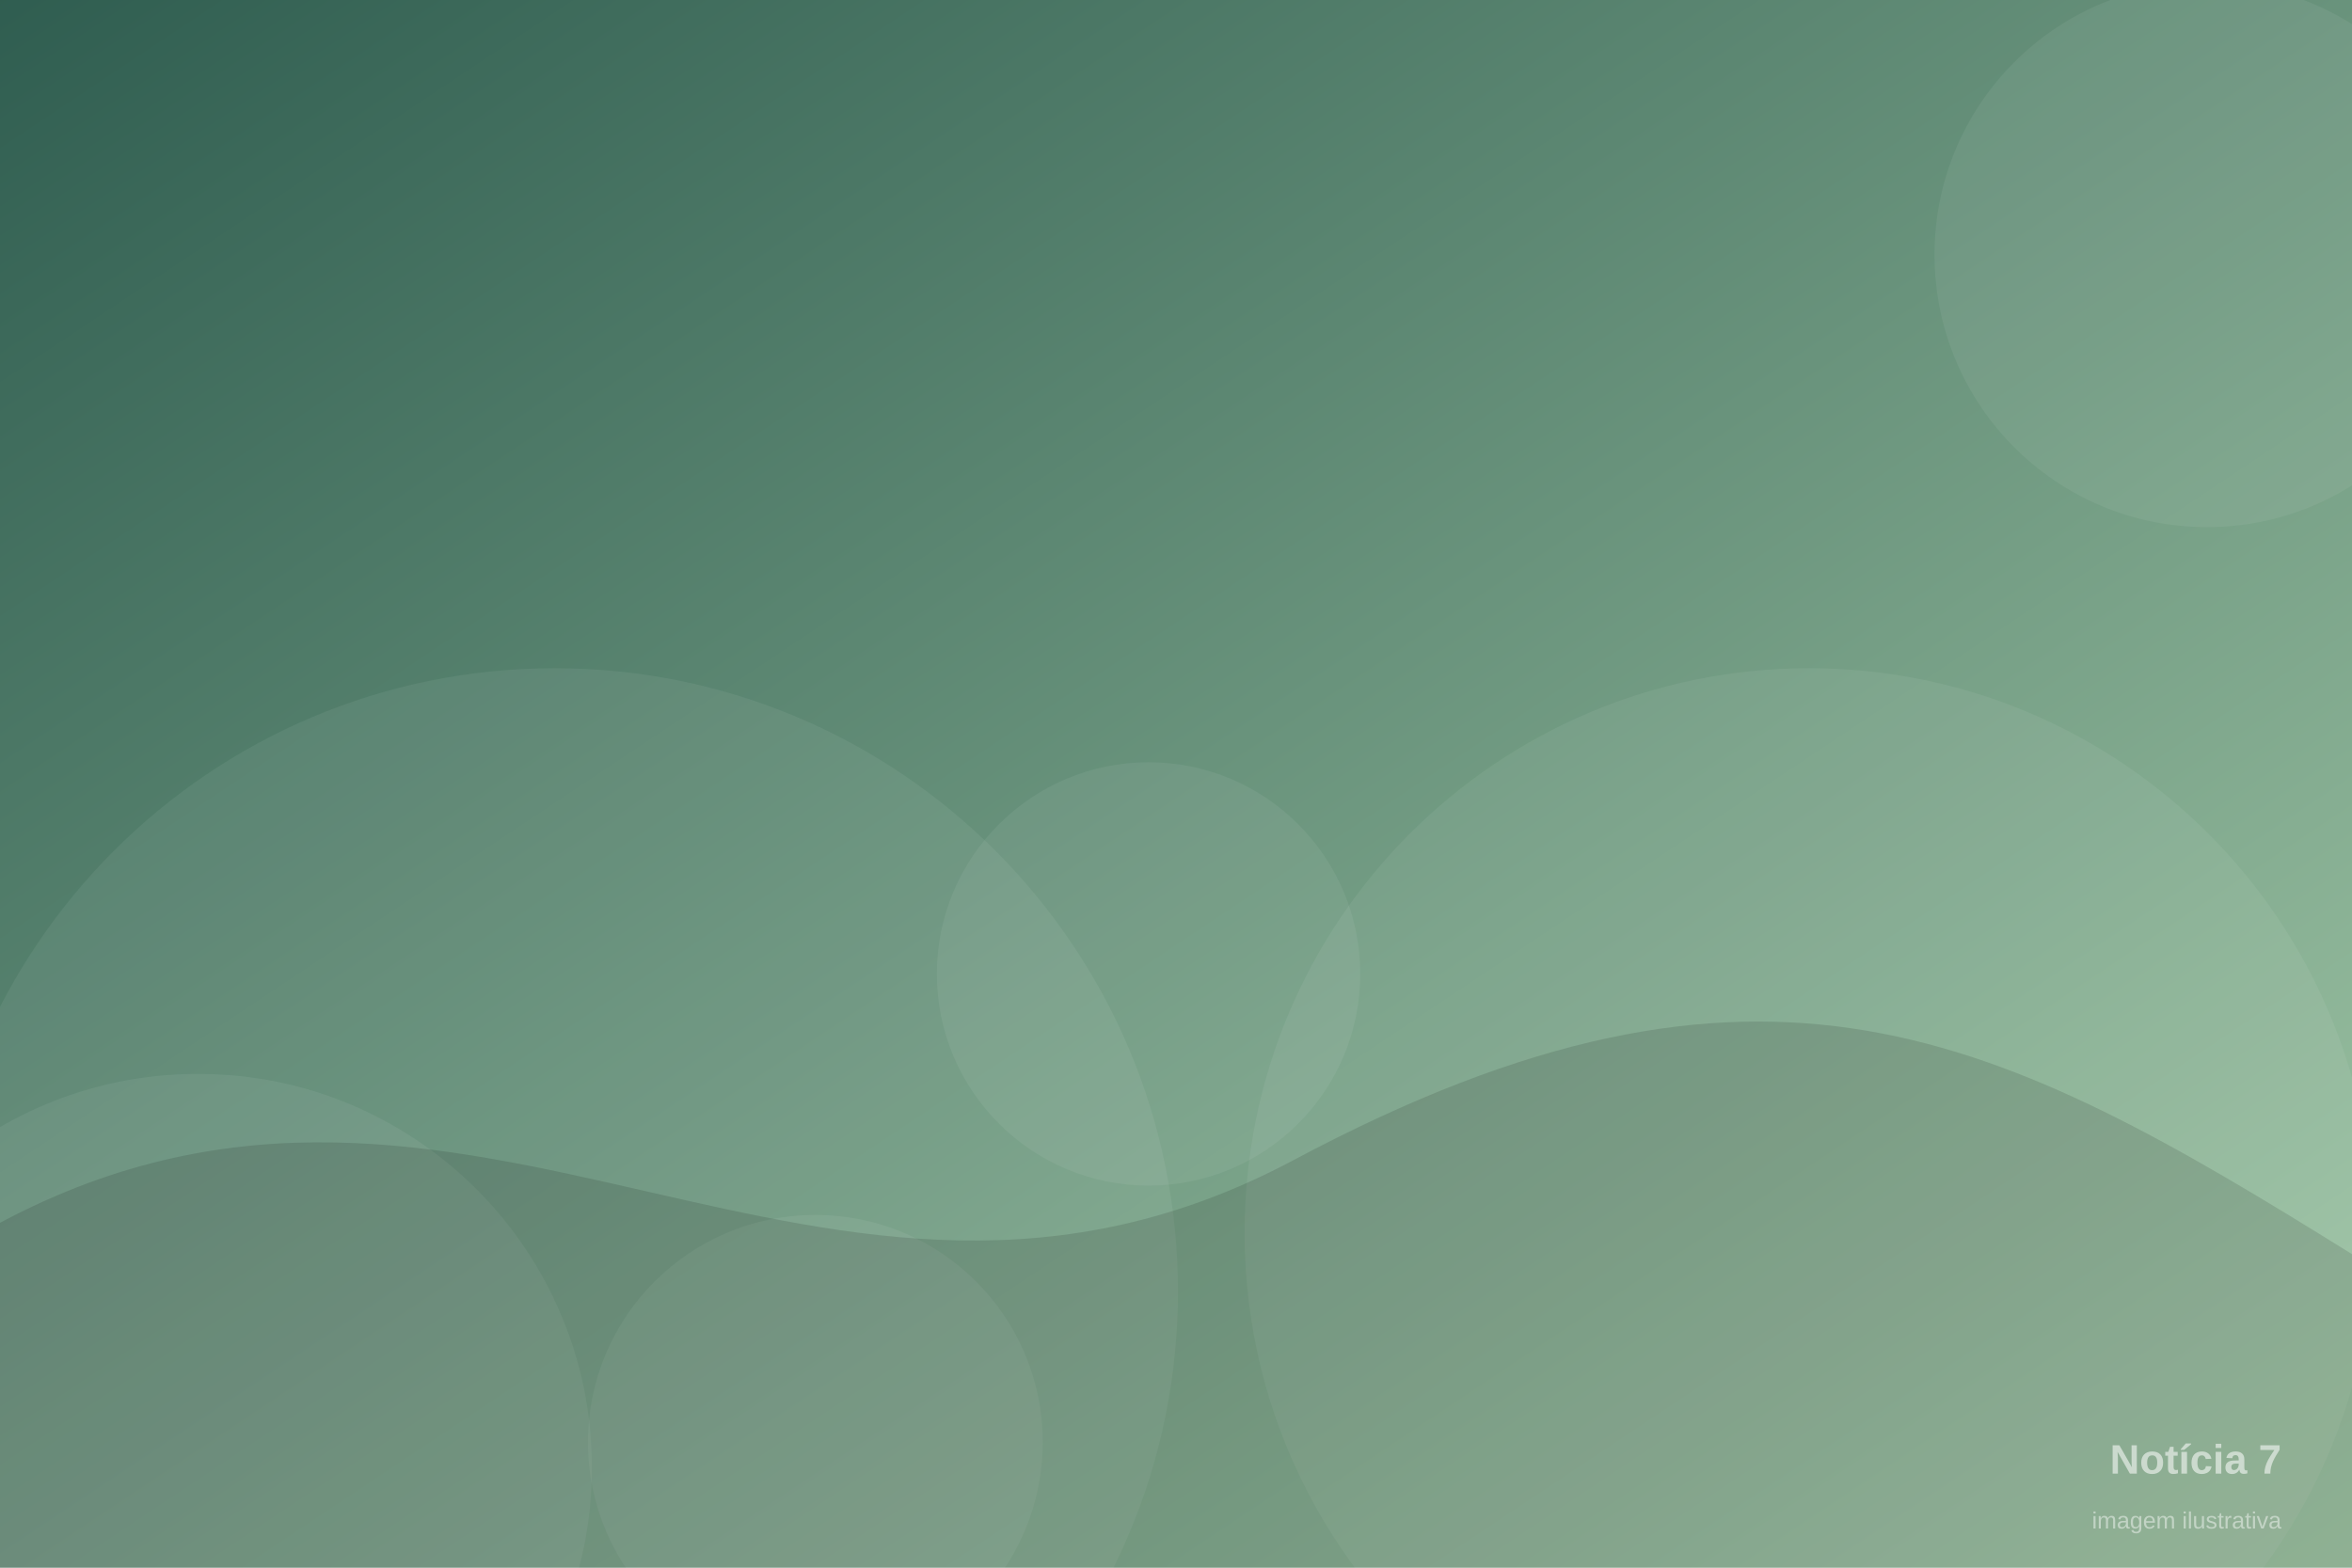
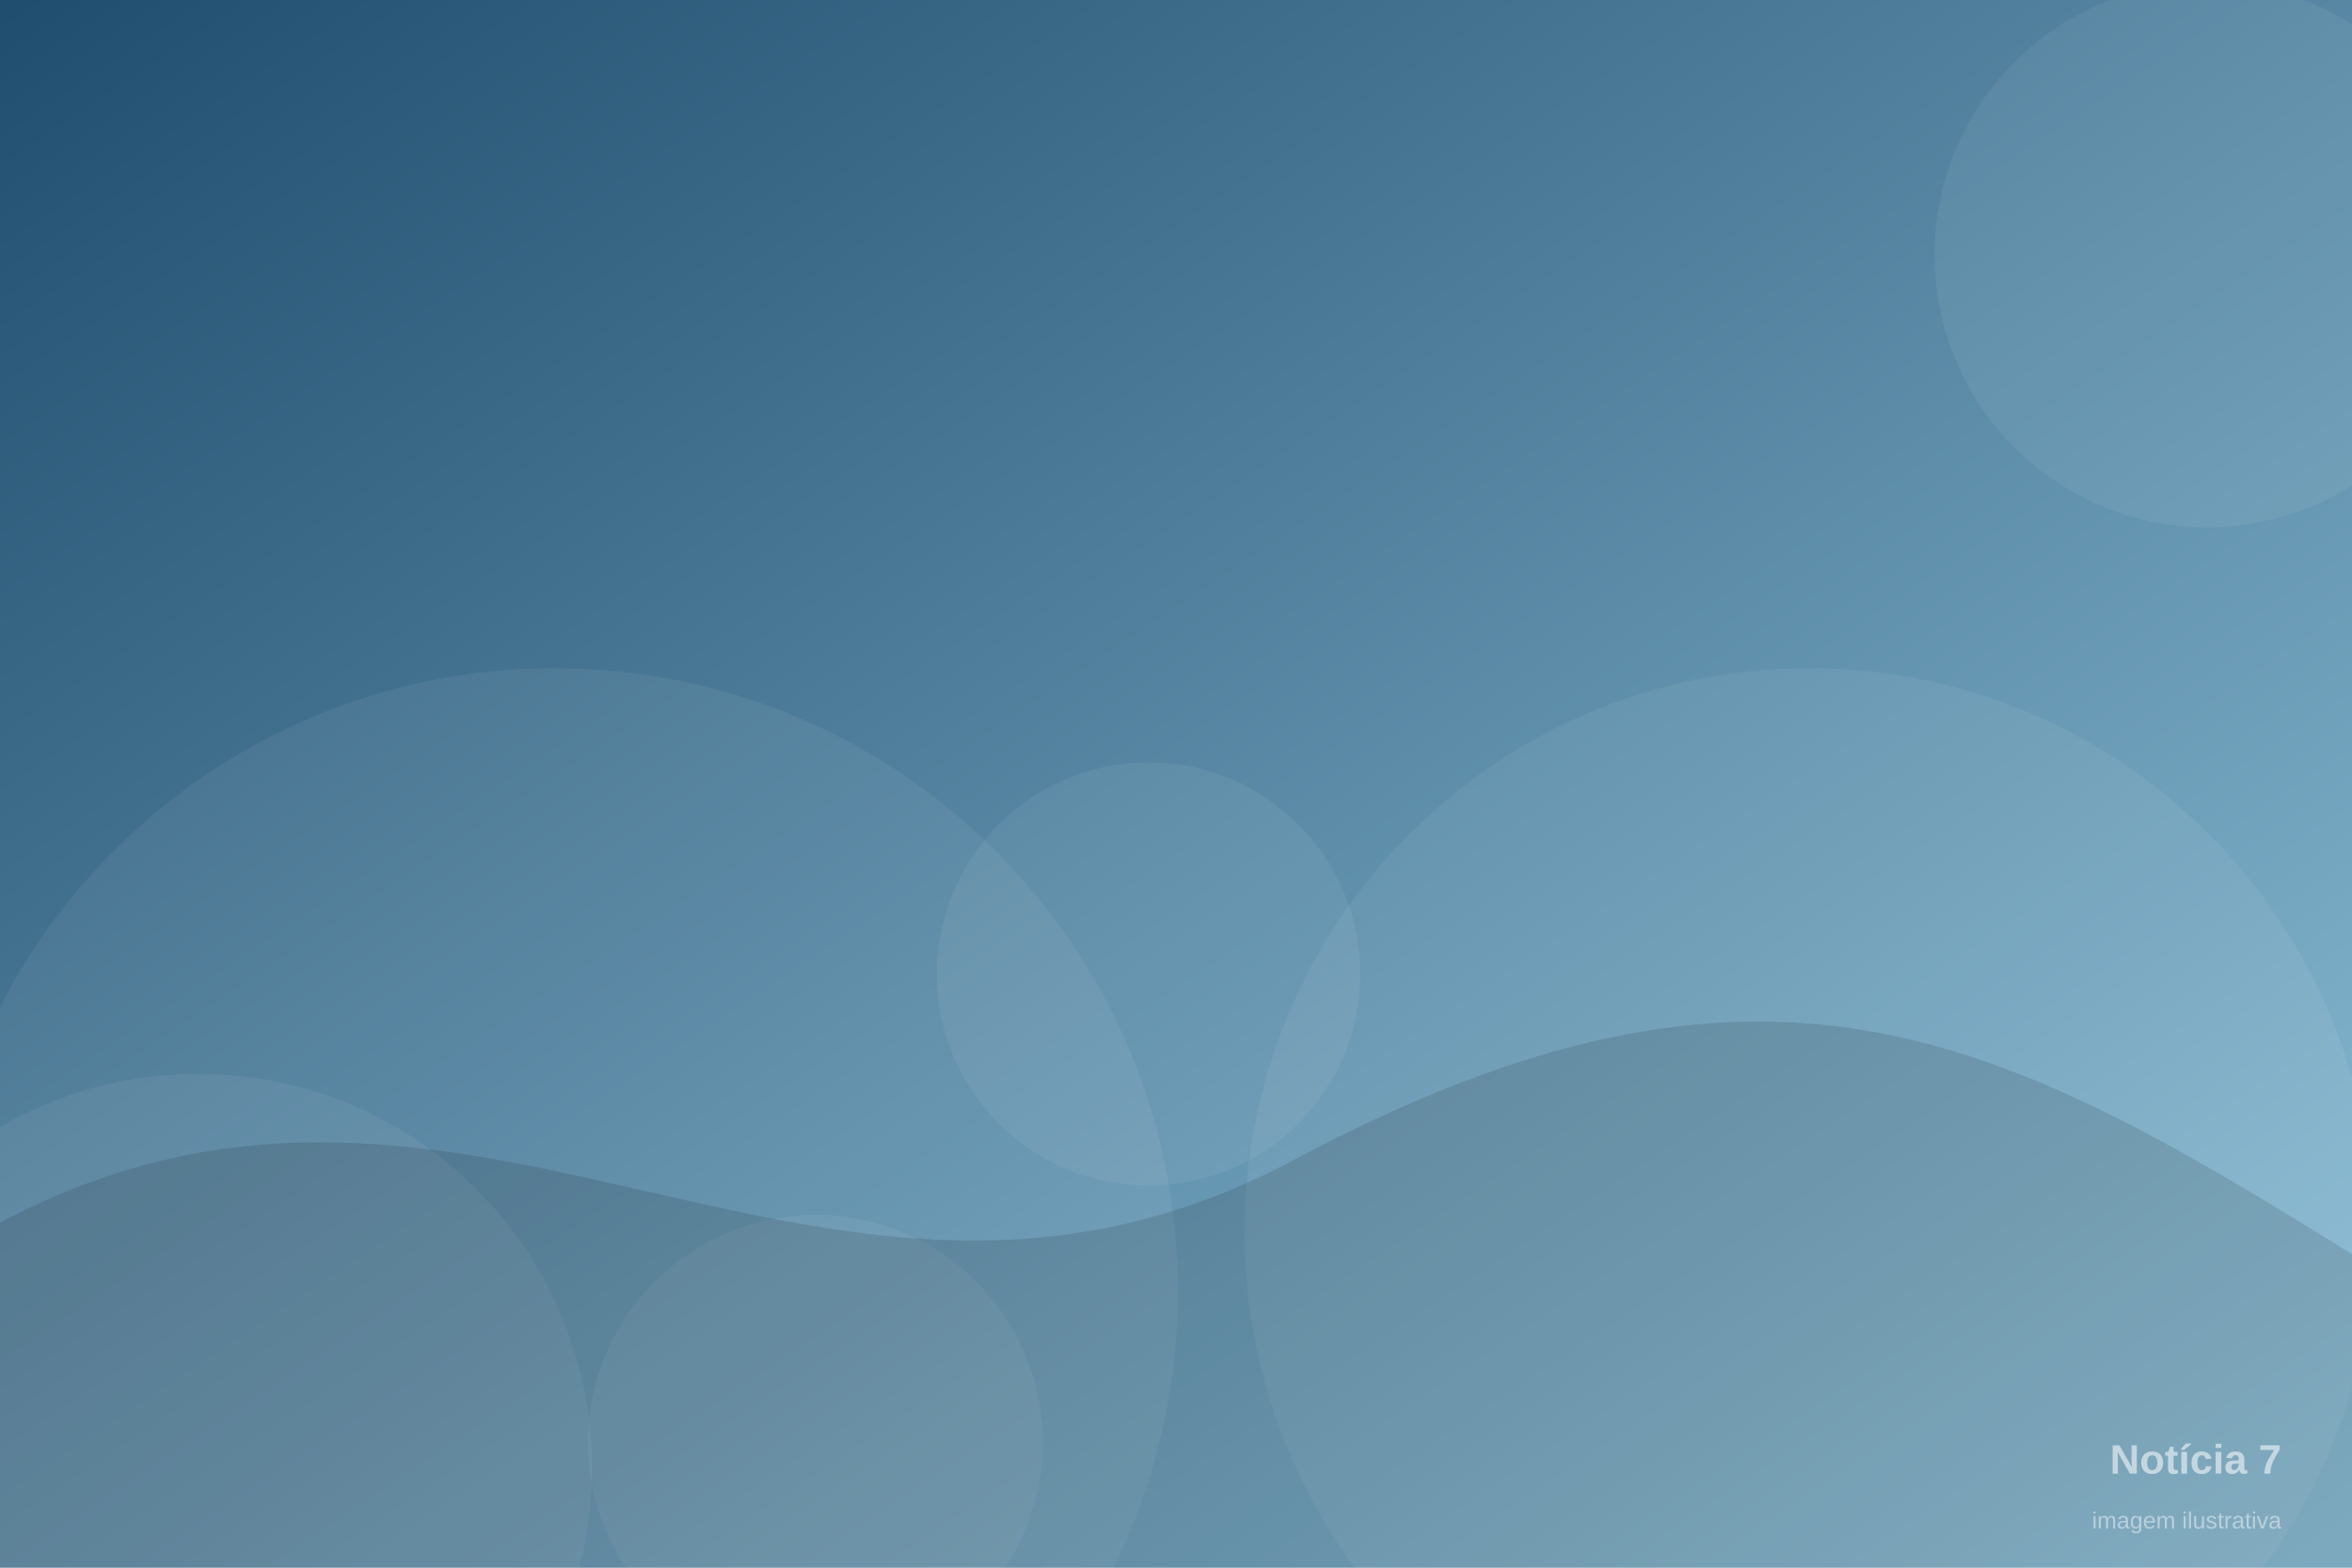
<svg xmlns="http://www.w3.org/2000/svg" width="1200" height="800" viewBox="0 0 1200 800" role="img" aria-label="Notícia 7">
  <defs>
    <linearGradient id="g" x1="0" y1="0" x2="1" y2="1">
-       <stop offset="0" stop-color="#2f5d50" />
-       <stop offset="1" stop-color="#a3c9a8" />
+       <stop offset="0" stop-color="#1f4d6e" />
+       <stop offset="1" stop-color="#8fc1d9" />
    </linearGradient>
  </defs>
  <rect width="1200" height="800" fill="url(#g)" />
  <circle cx="416" cy="736" r="116" fill="#ffffff" opacity="0.06" />
  <circle cx="101" cy="749" r="201" fill="#ffffff" opacity="0.06" />
  <circle cx="923" cy="629" r="288" fill="#ffffff" opacity="0.06" />
  <circle cx="283" cy="659" r="318" fill="#ffffff" opacity="0.06" />
  <circle cx="586" cy="497" r="108" fill="#ffffff" opacity="0.06" />
  <circle cx="1126" cy="130" r="139" fill="#ffffff" opacity="0.06" />
  <path d="M0 624 C 240 496, 420 720, 660 592 S 1020 528, 1200 640 L 1200 800 L 0 800 Z" fill="#000" opacity="0.12" />
  <g font-family="Montserrat, Arial, sans-serif" text-anchor="end" fill="#ffffff">
    <text x="1164" y="752" font-size="21" font-weight="700" opacity="0.55">Notícia 7</text>
    <text x="1164" y="780" font-size="12" opacity="0.45">imagem ilustrativa</text>
  </g>
</svg>
